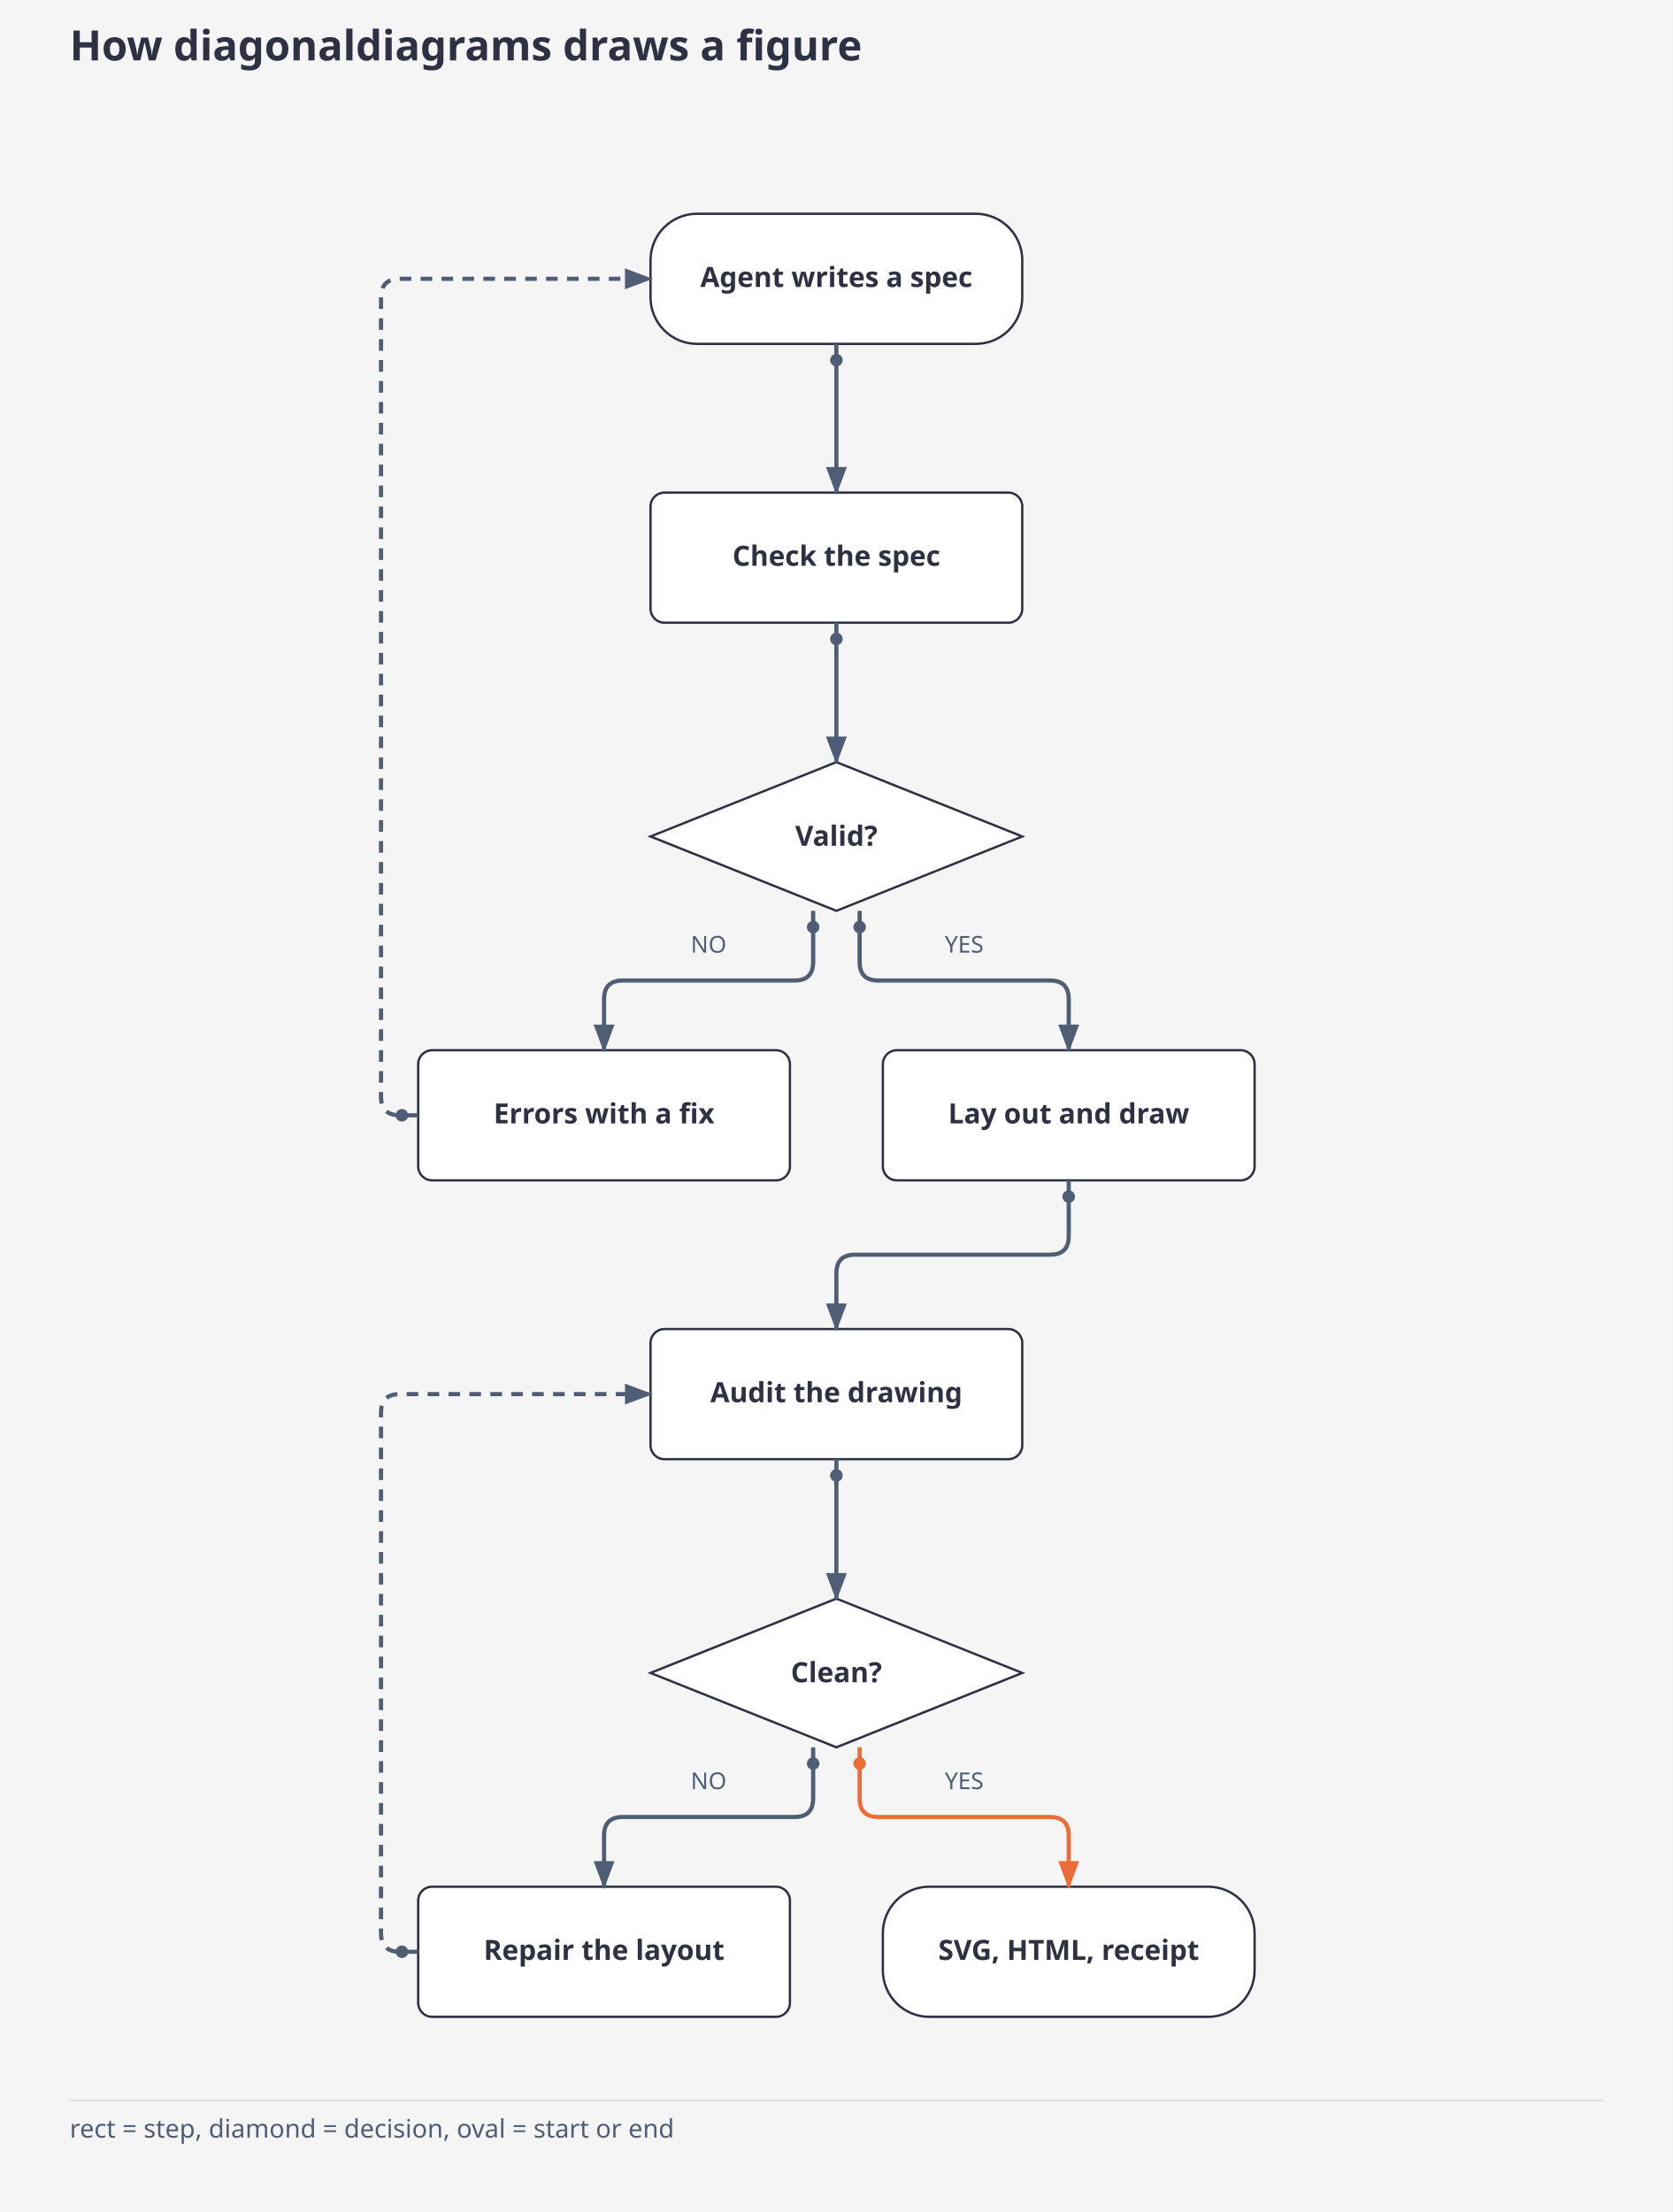
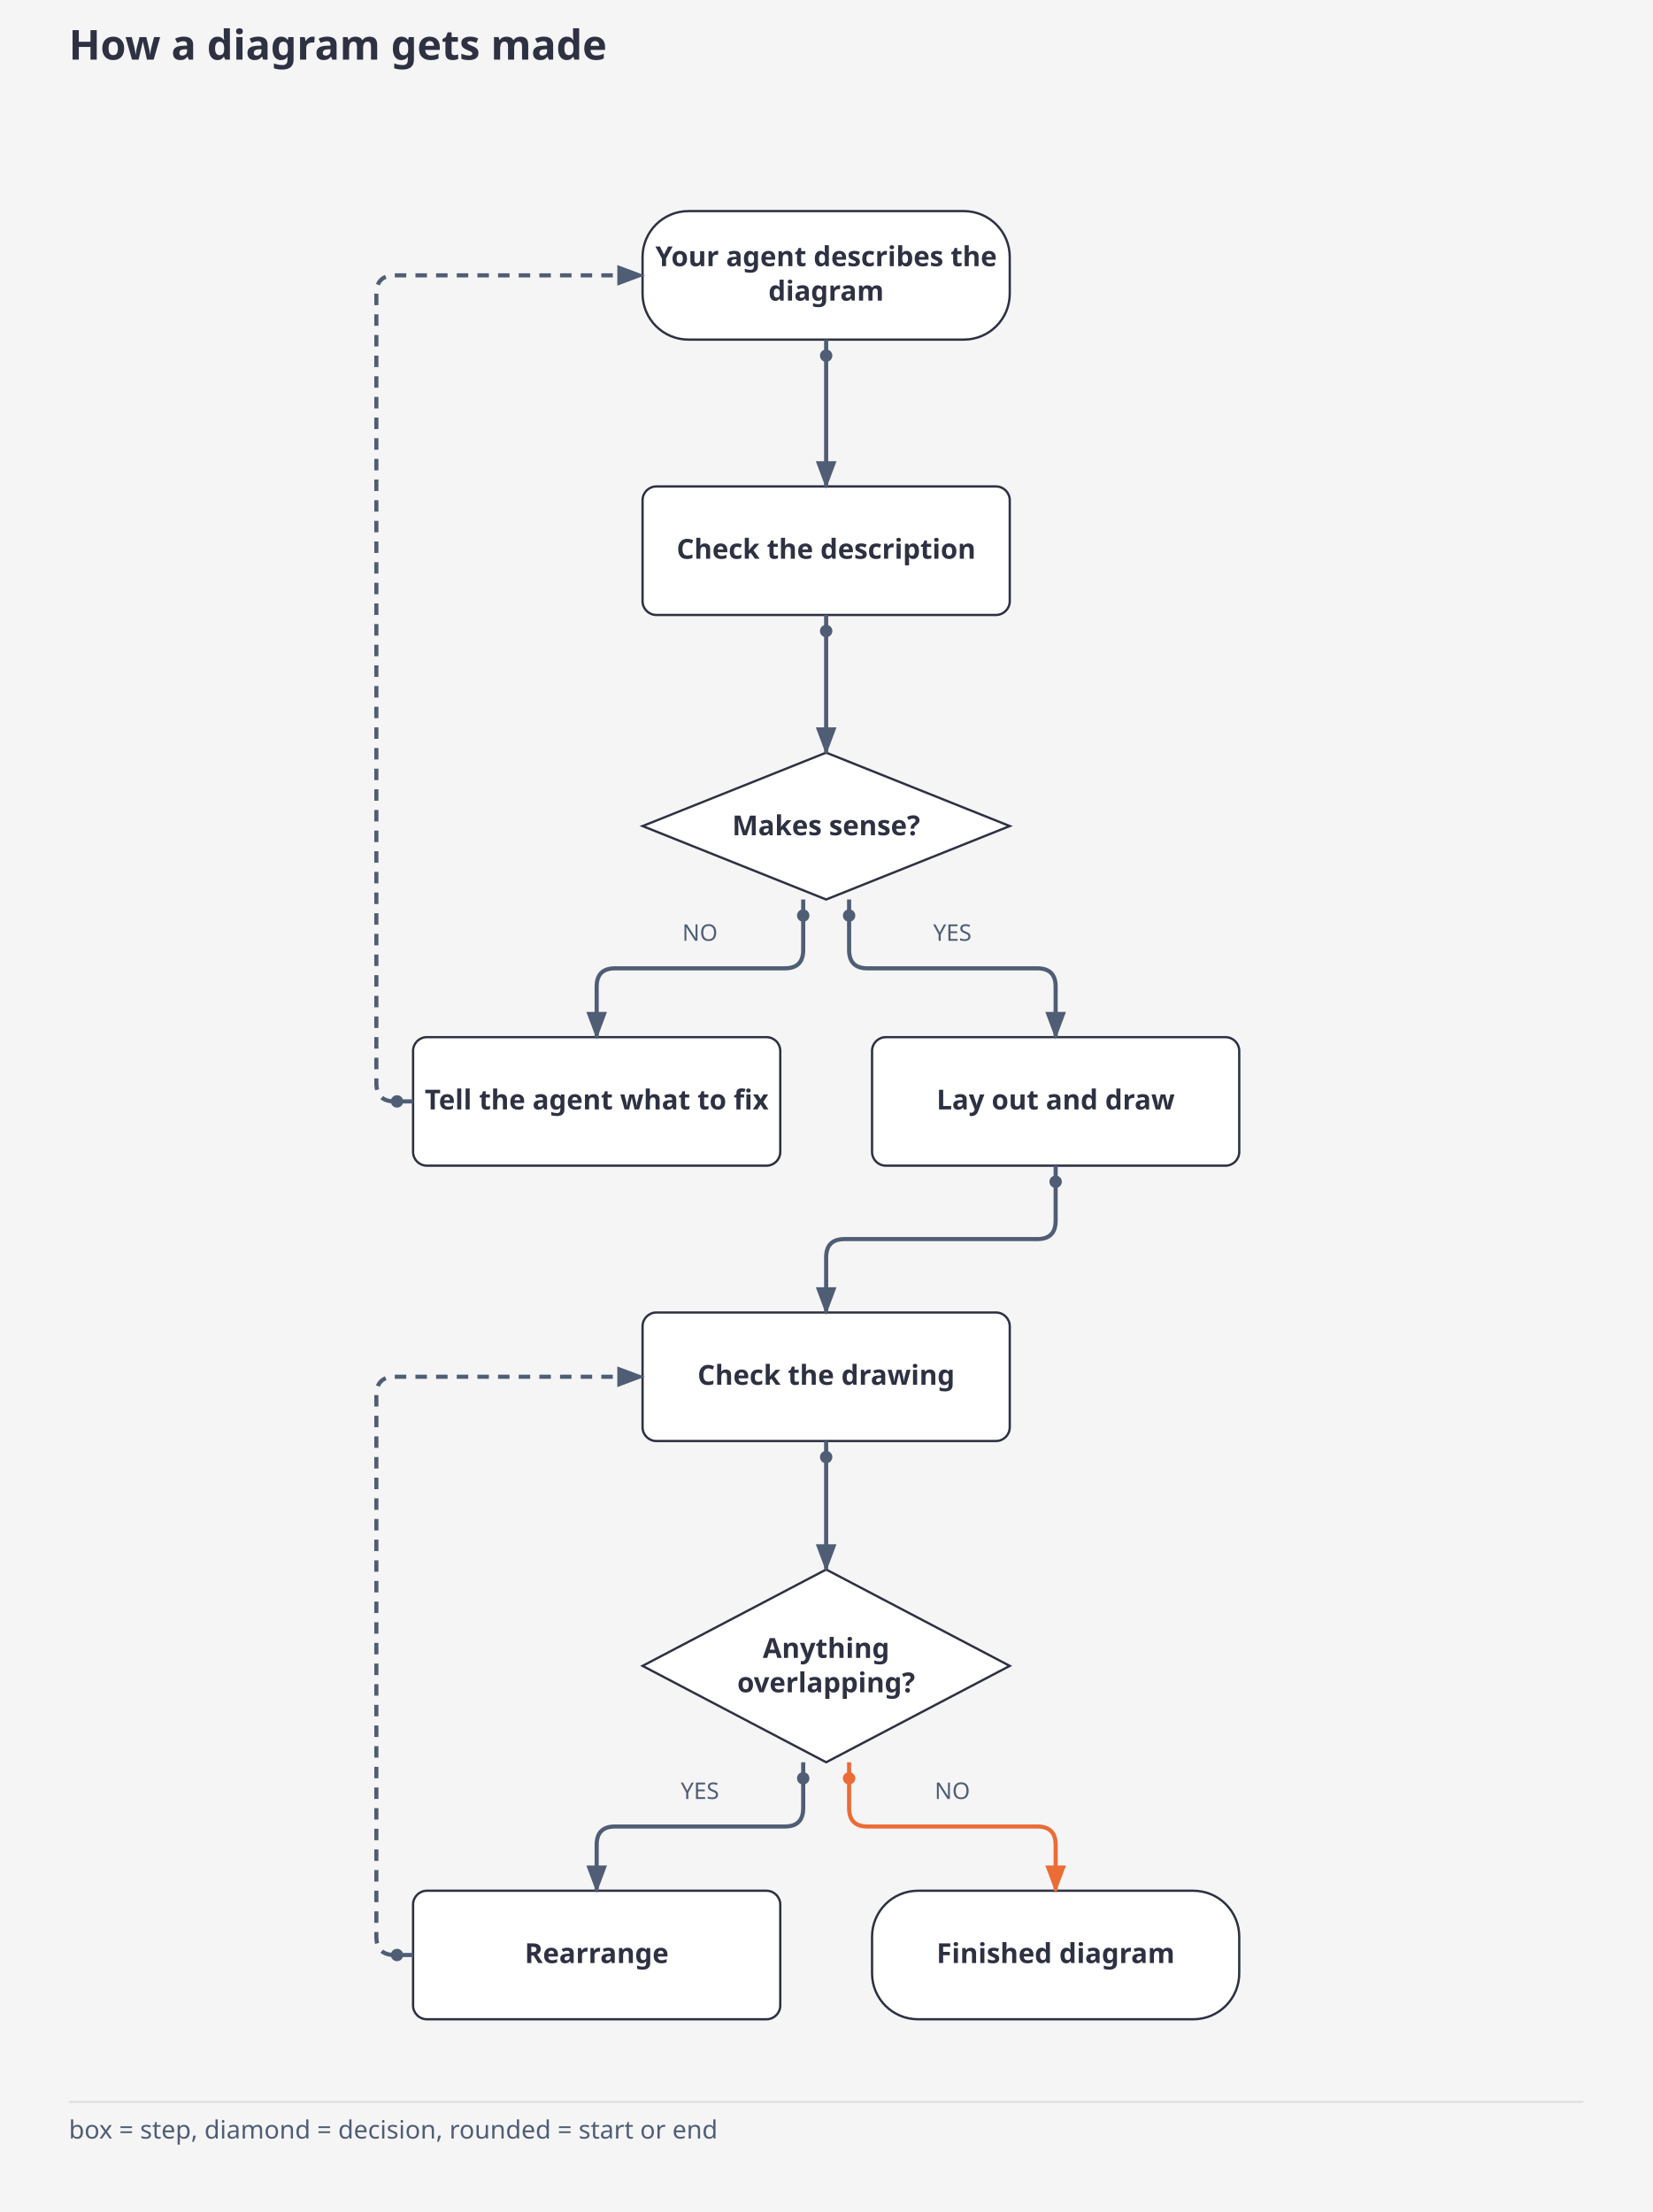
- <svg xmlns="http://www.w3.org/2000/svg" role="img" viewBox="0 0 720 952" width="720">
-   <rect width="720" height="952" fill="#f5f5f5" />
+ <svg xmlns="http://www.w3.org/2000/svg" role="img" viewBox="0 0 720 964" width="720">
+   <rect width="720" height="964" fill="#f5f5f5" />
  <defs>
    <marker id="a" markerWidth="12" markerHeight="9" refX="11" refY="4.5" orient="auto" markerUnits="userSpaceOnUse">
      <polygon points="0 0,12 4.5,0 9" fill="#4f5d75" />
    </marker>
    <marker id="aa" markerWidth="12" markerHeight="9" refX="11" refY="4.5" orient="auto" markerUnits="userSpaceOnUse">
      <polygon points="0 0,12 4.5,0 9" fill="#eb6c36" />
    </marker>
    <marker id="al" markerWidth="12" markerHeight="9" refX="11" refY="4.5" orient="auto" markerUnits="userSpaceOnUse">
      <polygon points="0 0,12 4.5,0 9" fill="#2e5aa8" />
    </marker>
    <marker id="ar" markerWidth="12" markerHeight="9" refX="11" refY="4.5" orient="auto" markerUnits="userSpaceOnUse">
      <polygon points="0 0,12 4.5,0 9" fill="#7a8399" />
    </marker>
  </defs>
-   <text x="30" y="26" font-size="18" font-weight="600" font-family="system-ui, 'Segoe UI', sans-serif" fill="#2d3142">How diagonaldiagrams draws a figure</text>
+   <text x="30" y="26" font-size="18" font-weight="600" font-family="system-ui, 'Segoe UI', sans-serif" fill="#2d3142">How a diagram gets made</text>
  <rect x="280.0" y="92.0" width="160" height="56" rx="20" fill="#f5f5f5" />
-   <rect x="280.0" y="92.0" width="160" height="56" rx="20" fill="#ffffff" stroke="#2d3142" data-node="A" data-label="Agent writes a spec" />
-   <text x="360.0" y="123.5" font-size="12" font-weight="600" font-family="system-ui, 'Segoe UI', sans-serif" fill="#2d3142" text-anchor="middle">Agent writes a spec</text>
+   <rect x="280.0" y="92.0" width="160" height="56" rx="20" fill="#ffffff" stroke="#2d3142" data-node="A" data-label="Your agent describes the diagram" />
+   <text x="360.0" y="116.0" font-size="12" font-weight="600" font-family="system-ui, 'Segoe UI', sans-serif" fill="#2d3142" text-anchor="middle">Your agent describes the</text>
+   <text x="360.0" y="131.0" font-size="12" font-weight="600" font-family="system-ui, 'Segoe UI', sans-serif" fill="#2d3142" text-anchor="middle">diagram</text>
  <rect x="280.0" y="212.0" width="160" height="56" rx="6" fill="#f5f5f5" />
-   <rect x="280.0" y="212.0" width="160" height="56" rx="6" fill="#ffffff" stroke="#2d3142" data-node="B" data-label="Check the spec" />
-   <text x="360.0" y="243.5" font-size="12" font-weight="600" font-family="system-ui, 'Segoe UI', sans-serif" fill="#2d3142" text-anchor="middle">Check the spec</text>
+   <rect x="280.0" y="212.0" width="160" height="56" rx="6" fill="#ffffff" stroke="#2d3142" data-node="B" data-label="Check the description" />
+   <text x="360.0" y="243.5" font-size="12" font-weight="600" font-family="system-ui, 'Segoe UI', sans-serif" fill="#2d3142" text-anchor="middle">Check the description</text>
  <polygon points="360.0,328.0 440.0,360.0 360.0,392.0 280.0,360.0" fill="#f5f5f5" />
-   <polygon points="360.0,328.0 440.0,360.0 360.0,392.0 280.0,360.0" fill="#ffffff" stroke="#2d3142" data-node="C" data-label="Valid?" data-cx="360.0" data-cy="360.0" />
-   <text x="360.0" y="364.0" font-size="12" font-weight="600" font-family="system-ui, 'Segoe UI', sans-serif" fill="#2d3142" text-anchor="middle">Valid?</text>
+   <polygon points="360.0,328.0 440.0,360.0 360.0,392.0 280.0,360.0" fill="#ffffff" stroke="#2d3142" data-node="C" data-label="Makes sense?" data-cx="360.0" data-cy="360.0" />
+   <text x="360.0" y="364.0" font-size="12" font-weight="600" font-family="system-ui, 'Segoe UI', sans-serif" fill="#2d3142" text-anchor="middle">Makes sense?</text>
  <rect x="180.0" y="452.0" width="160" height="56" rx="6" fill="#f5f5f5" />
-   <rect x="180.0" y="452.0" width="160" height="56" rx="6" fill="#ffffff" stroke="#2d3142" data-node="X" data-label="Errors with a fix" />
-   <text x="260.0" y="483.5" font-size="12" font-weight="600" font-family="system-ui, 'Segoe UI', sans-serif" fill="#2d3142" text-anchor="middle">Errors with a fix</text>
+   <rect x="180.0" y="452.0" width="160" height="56" rx="6" fill="#ffffff" stroke="#2d3142" data-node="X" data-label="Tell the agent what to fix" />
+   <text x="260.0" y="483.5" font-size="12" font-weight="600" font-family="system-ui, 'Segoe UI', sans-serif" fill="#2d3142" text-anchor="middle">Tell the agent what to fix</text>
  <rect x="380.0" y="452.0" width="160" height="56" rx="6" fill="#f5f5f5" />
  <rect x="380.0" y="452.0" width="160" height="56" rx="6" fill="#ffffff" stroke="#2d3142" data-node="D" data-label="Lay out and draw" />
  <text x="460.0" y="483.5" font-size="12" font-weight="600" font-family="system-ui, 'Segoe UI', sans-serif" fill="#2d3142" text-anchor="middle">Lay out and draw</text>
  <rect x="280.0" y="572.0" width="160" height="56" rx="6" fill="#f5f5f5" />
-   <rect x="280.0" y="572.0" width="160" height="56" rx="6" fill="#ffffff" stroke="#2d3142" data-node="E" data-label="Audit the drawing" />
-   <text x="360.0" y="603.5" font-size="12" font-weight="600" font-family="system-ui, 'Segoe UI', sans-serif" fill="#2d3142" text-anchor="middle">Audit the drawing</text>
-   <polygon points="360.0,688.0 440.0,720.0 360.0,752.0 280.0,720.0" fill="#f5f5f5" />
-   <polygon points="360.0,688.0 440.0,720.0 360.0,752.0 280.0,720.0" fill="#ffffff" stroke="#2d3142" data-node="F" data-label="Clean?" data-cx="360.0" data-cy="720.0" />
-   <text x="360.0" y="724.0" font-size="12" font-weight="600" font-family="system-ui, 'Segoe UI', sans-serif" fill="#2d3142" text-anchor="middle">Clean?</text>
-   <rect x="180.0" y="812.0" width="160" height="56" rx="6" fill="#f5f5f5" />
-   <rect x="180.0" y="812.0" width="160" height="56" rx="6" fill="#ffffff" stroke="#2d3142" data-node="G" data-label="Repair the layout" />
-   <text x="260.0" y="843.5" font-size="12" font-weight="600" font-family="system-ui, 'Segoe UI', sans-serif" fill="#2d3142" text-anchor="middle">Repair the layout</text>
-   <rect x="380.0" y="812.0" width="160" height="56" rx="20" fill="#f5f5f5" />
-   <rect x="380.0" y="812.0" width="160" height="56" rx="20" fill="#ffffff" stroke="#2d3142" data-node="H" data-label="SVG, HTML, receipt" />
-   <text x="460.0" y="843.5" font-size="12" font-weight="600" font-family="system-ui, 'Segoe UI', sans-serif" fill="#2d3142" text-anchor="middle">SVG, HTML, receipt</text>
+   <rect x="280.0" y="572.0" width="160" height="56" rx="6" fill="#ffffff" stroke="#2d3142" data-node="E" data-label="Check the drawing" />
+   <text x="360.0" y="603.5" font-size="12" font-weight="600" font-family="system-ui, 'Segoe UI', sans-serif" fill="#2d3142" text-anchor="middle">Check the drawing</text>
+   <polygon points="360.0,684.0 440.0,726.0 360.0,768.0 280.0,726.0" fill="#f5f5f5" />
+   <polygon points="360.0,684.0 440.0,726.0 360.0,768.0 280.0,726.0" fill="#ffffff" stroke="#2d3142" data-node="F" data-label="Anything overlapping?" data-cx="360.0" data-cy="726.0" />
+   <text x="360.0" y="722.5" font-size="12" font-weight="600" font-family="system-ui, 'Segoe UI', sans-serif" fill="#2d3142" text-anchor="middle">Anything</text>
+   <text x="360.0" y="737.5" font-size="12" font-weight="600" font-family="system-ui, 'Segoe UI', sans-serif" fill="#2d3142" text-anchor="middle">overlapping?</text>
+   <rect x="180.0" y="824.0" width="160" height="56" rx="6" fill="#f5f5f5" />
+   <rect x="180.0" y="824.0" width="160" height="56" rx="6" fill="#ffffff" stroke="#2d3142" data-node="G" data-label="Rearrange" />
+   <text x="260.0" y="855.5" font-size="12" font-weight="600" font-family="system-ui, 'Segoe UI', sans-serif" fill="#2d3142" text-anchor="middle">Rearrange</text>
+   <rect x="380.0" y="824.0" width="160" height="56" rx="20" fill="#f5f5f5" />
+   <rect x="380.0" y="824.0" width="160" height="56" rx="20" fill="#ffffff" stroke="#2d3142" data-node="H" data-label="Finished diagram" />
+   <text x="460.0" y="855.5" font-size="12" font-weight="600" font-family="system-ui, 'Segoe UI', sans-serif" fill="#2d3142" text-anchor="middle">Finished diagram</text>
  <path d="M360.0,148.0 L360.0,212.0" fill="none" stroke="#4f5d75" stroke-width="1.8" marker-end="url(#a)" data-from="A" data-to="B" data-label="" />
  <circle cx="360.0" cy="155.0" r="2.7" fill="#4f5d75" />
  <path d="M360.0,268.0 L360.0,328.0" fill="none" stroke="#4f5d75" stroke-width="1.8" marker-end="url(#a)" data-from="B" data-to="C" data-label="" />
  <circle cx="360.0" cy="275.0" r="2.7" fill="#4f5d75" />
  <path d="M350.0,392.0 L350.0,414.0 Q350.0,422.0 342.0,422.0 L268.0,422.0 Q260.0,422.0 260.0,430.0 L260.0,452.0" fill="none" stroke="#4f5d75" stroke-width="1.8" marker-end="url(#a)" data-from="C" data-to="X" data-label="no" />
  <circle cx="350.0" cy="399.0" r="2.7" fill="#4f5d75" />
  <rect x="285.0" y="398.0" width="40" height="16" rx="2" fill="#f5f5f5" />
  <text x="305.0" y="410.0" font-size="10" font-family="system-ui, 'Segoe UI', sans-serif" fill="#4f5d75" text-anchor="middle">NO</text>
  <path d="M370.0,392.0 L370.0,414.0 Q370.0,422.0 378.0,422.0 L452.0,422.0 Q460.0,422.0 460.0,430.0 L460.0,452.0" fill="none" stroke="#4f5d75" stroke-width="1.8" marker-end="url(#a)" data-from="C" data-to="D" data-label="yes" />
  <circle cx="370.0" cy="399.0" r="2.7" fill="#4f5d75" />
  <rect x="395.0" y="398.0" width="40" height="16" rx="2" fill="#f5f5f5" />
  <text x="415.0" y="410.0" font-size="10" font-family="system-ui, 'Segoe UI', sans-serif" fill="#4f5d75" text-anchor="middle">YES</text>
  <path d="M460.0,508.0 L460.0,532.0 Q460.0,540.0 452.0,540.0 L368.0,540.0 Q360.0,540.0 360.0,548.0 L360.0,572.0" fill="none" stroke="#4f5d75" stroke-width="1.8" marker-end="url(#a)" data-from="D" data-to="E" data-label="" />
  <circle cx="460.0" cy="515.0" r="2.7" fill="#4f5d75" />
-   <path d="M360.0,628.0 L360.0,688.0" fill="none" stroke="#4f5d75" stroke-width="1.8" marker-end="url(#a)" data-from="E" data-to="F" data-label="" />
+   <path d="M360.0,628.0 L360.0,684.0" fill="none" stroke="#4f5d75" stroke-width="1.8" marker-end="url(#a)" data-from="E" data-to="F" data-label="" />
  <circle cx="360.0" cy="635.0" r="2.7" fill="#4f5d75" />
-   <path d="M350.0,752.0 L350.0,774.0 Q350.0,782.0 342.0,782.0 L268.0,782.0 Q260.0,782.0 260.0,790.0 L260.0,812.0" fill="none" stroke="#4f5d75" stroke-width="1.8" marker-end="url(#a)" data-from="F" data-to="G" data-label="no" />
-   <circle cx="350.0" cy="759.0" r="2.7" fill="#4f5d75" />
-   <rect x="285.0" y="758.0" width="40" height="16" rx="2" fill="#f5f5f5" />
-   <text x="305.0" y="770.0" font-size="10" font-family="system-ui, 'Segoe UI', sans-serif" fill="#4f5d75" text-anchor="middle">NO</text>
-   <path d="M180.0,840.0 L172.0,840.0 Q164.0,840.0 164.0,832.0 L164.0,608.0 Q164.0,600.0 172.0,600.0 L280.0,600.0" fill="none" stroke="#4f5d75" stroke-width="1.8" stroke-dasharray="5,4" marker-end="url(#a)" data-from="G" data-to="E" data-label="" />
-   <circle cx="173.0" cy="840.0" r="2.7" fill="#4f5d75" />
-   <path d="M370.0,752.0 L370.0,774.0 Q370.0,782.0 378.0,782.0 L452.0,782.0 Q460.0,782.0 460.0,790.0 L460.0,812.0" fill="none" stroke="#eb6c36" stroke-width="1.8" marker-end="url(#aa)" data-from="F" data-to="H" data-label="yes" />
-   <circle cx="370.0" cy="759.0" r="2.7" fill="#eb6c36" />
-   <rect x="395.0" y="758.0" width="40" height="16" rx="2" fill="#f5f5f5" />
-   <text x="415.0" y="770.0" font-size="10" font-family="system-ui, 'Segoe UI', sans-serif" fill="#4f5d75" text-anchor="middle">YES</text>
+   <path d="M350.0,768.0 L350.0,788.0 Q350.0,796.0 342.0,796.0 L268.0,796.0 Q260.0,796.0 260.0,804.0 L260.0,824.0" fill="none" stroke="#4f5d75" stroke-width="1.8" marker-end="url(#a)" data-from="F" data-to="G" data-label="yes" />
+   <circle cx="350.0" cy="775.0" r="2.7" fill="#4f5d75" />
+   <rect x="285.0" y="772.0" width="40" height="16" rx="2" fill="#f5f5f5" />
+   <text x="305.0" y="784.0" font-size="10" font-family="system-ui, 'Segoe UI', sans-serif" fill="#4f5d75" text-anchor="middle">YES</text>
+   <path d="M180.0,852.0 L172.0,852.0 Q164.0,852.0 164.0,844.0 L164.0,608.0 Q164.0,600.0 172.0,600.0 L280.0,600.0" fill="none" stroke="#4f5d75" stroke-width="1.8" stroke-dasharray="5,4" marker-end="url(#a)" data-from="G" data-to="E" data-label="" />
+   <circle cx="173.0" cy="852.0" r="2.7" fill="#4f5d75" />
+   <path d="M370.0,768.0 L370.0,788.0 Q370.0,796.0 378.0,796.0 L452.0,796.0 Q460.0,796.0 460.0,804.0 L460.0,824.0" fill="none" stroke="#eb6c36" stroke-width="1.8" marker-end="url(#aa)" data-from="F" data-to="H" data-label="no" />
+   <circle cx="370.0" cy="775.0" r="2.7" fill="#eb6c36" />
+   <rect x="395.0" y="772.0" width="40" height="16" rx="2" fill="#f5f5f5" />
+   <text x="415.0" y="784.0" font-size="10" font-family="system-ui, 'Segoe UI', sans-serif" fill="#4f5d75" text-anchor="middle">NO</text>
  <path d="M180.0,480.0 L172.0,480.0 Q164.0,480.0 164.0,472.0 L164.0,128.0 Q164.0,120.0 172.0,120.0 L280.0,120.0" fill="none" stroke="#4f5d75" stroke-width="1.8" stroke-dasharray="5,4" marker-end="url(#a)" data-from="X" data-to="A" data-label="" />
  <circle cx="173.0" cy="480.0" r="2.7" fill="#4f5d75" />
-   <line x1="30" y1="904" x2="690" y2="904" stroke="rgba(45,49,66,0.12)" stroke-width=".8" />
-   <text x="30" y="920" font-size="11" font-family="system-ui, 'Segoe UI', sans-serif" fill="#4f5d75">rect = step, diamond = decision, oval = start or end</text>
+   <line x1="30" y1="916" x2="690" y2="916" stroke="rgba(45,49,66,0.12)" stroke-width=".8" />
+   <text x="30" y="932" font-size="11" font-family="system-ui, 'Segoe UI', sans-serif" fill="#4f5d75">box = step, diamond = decision, rounded = start or end</text>
</svg>
